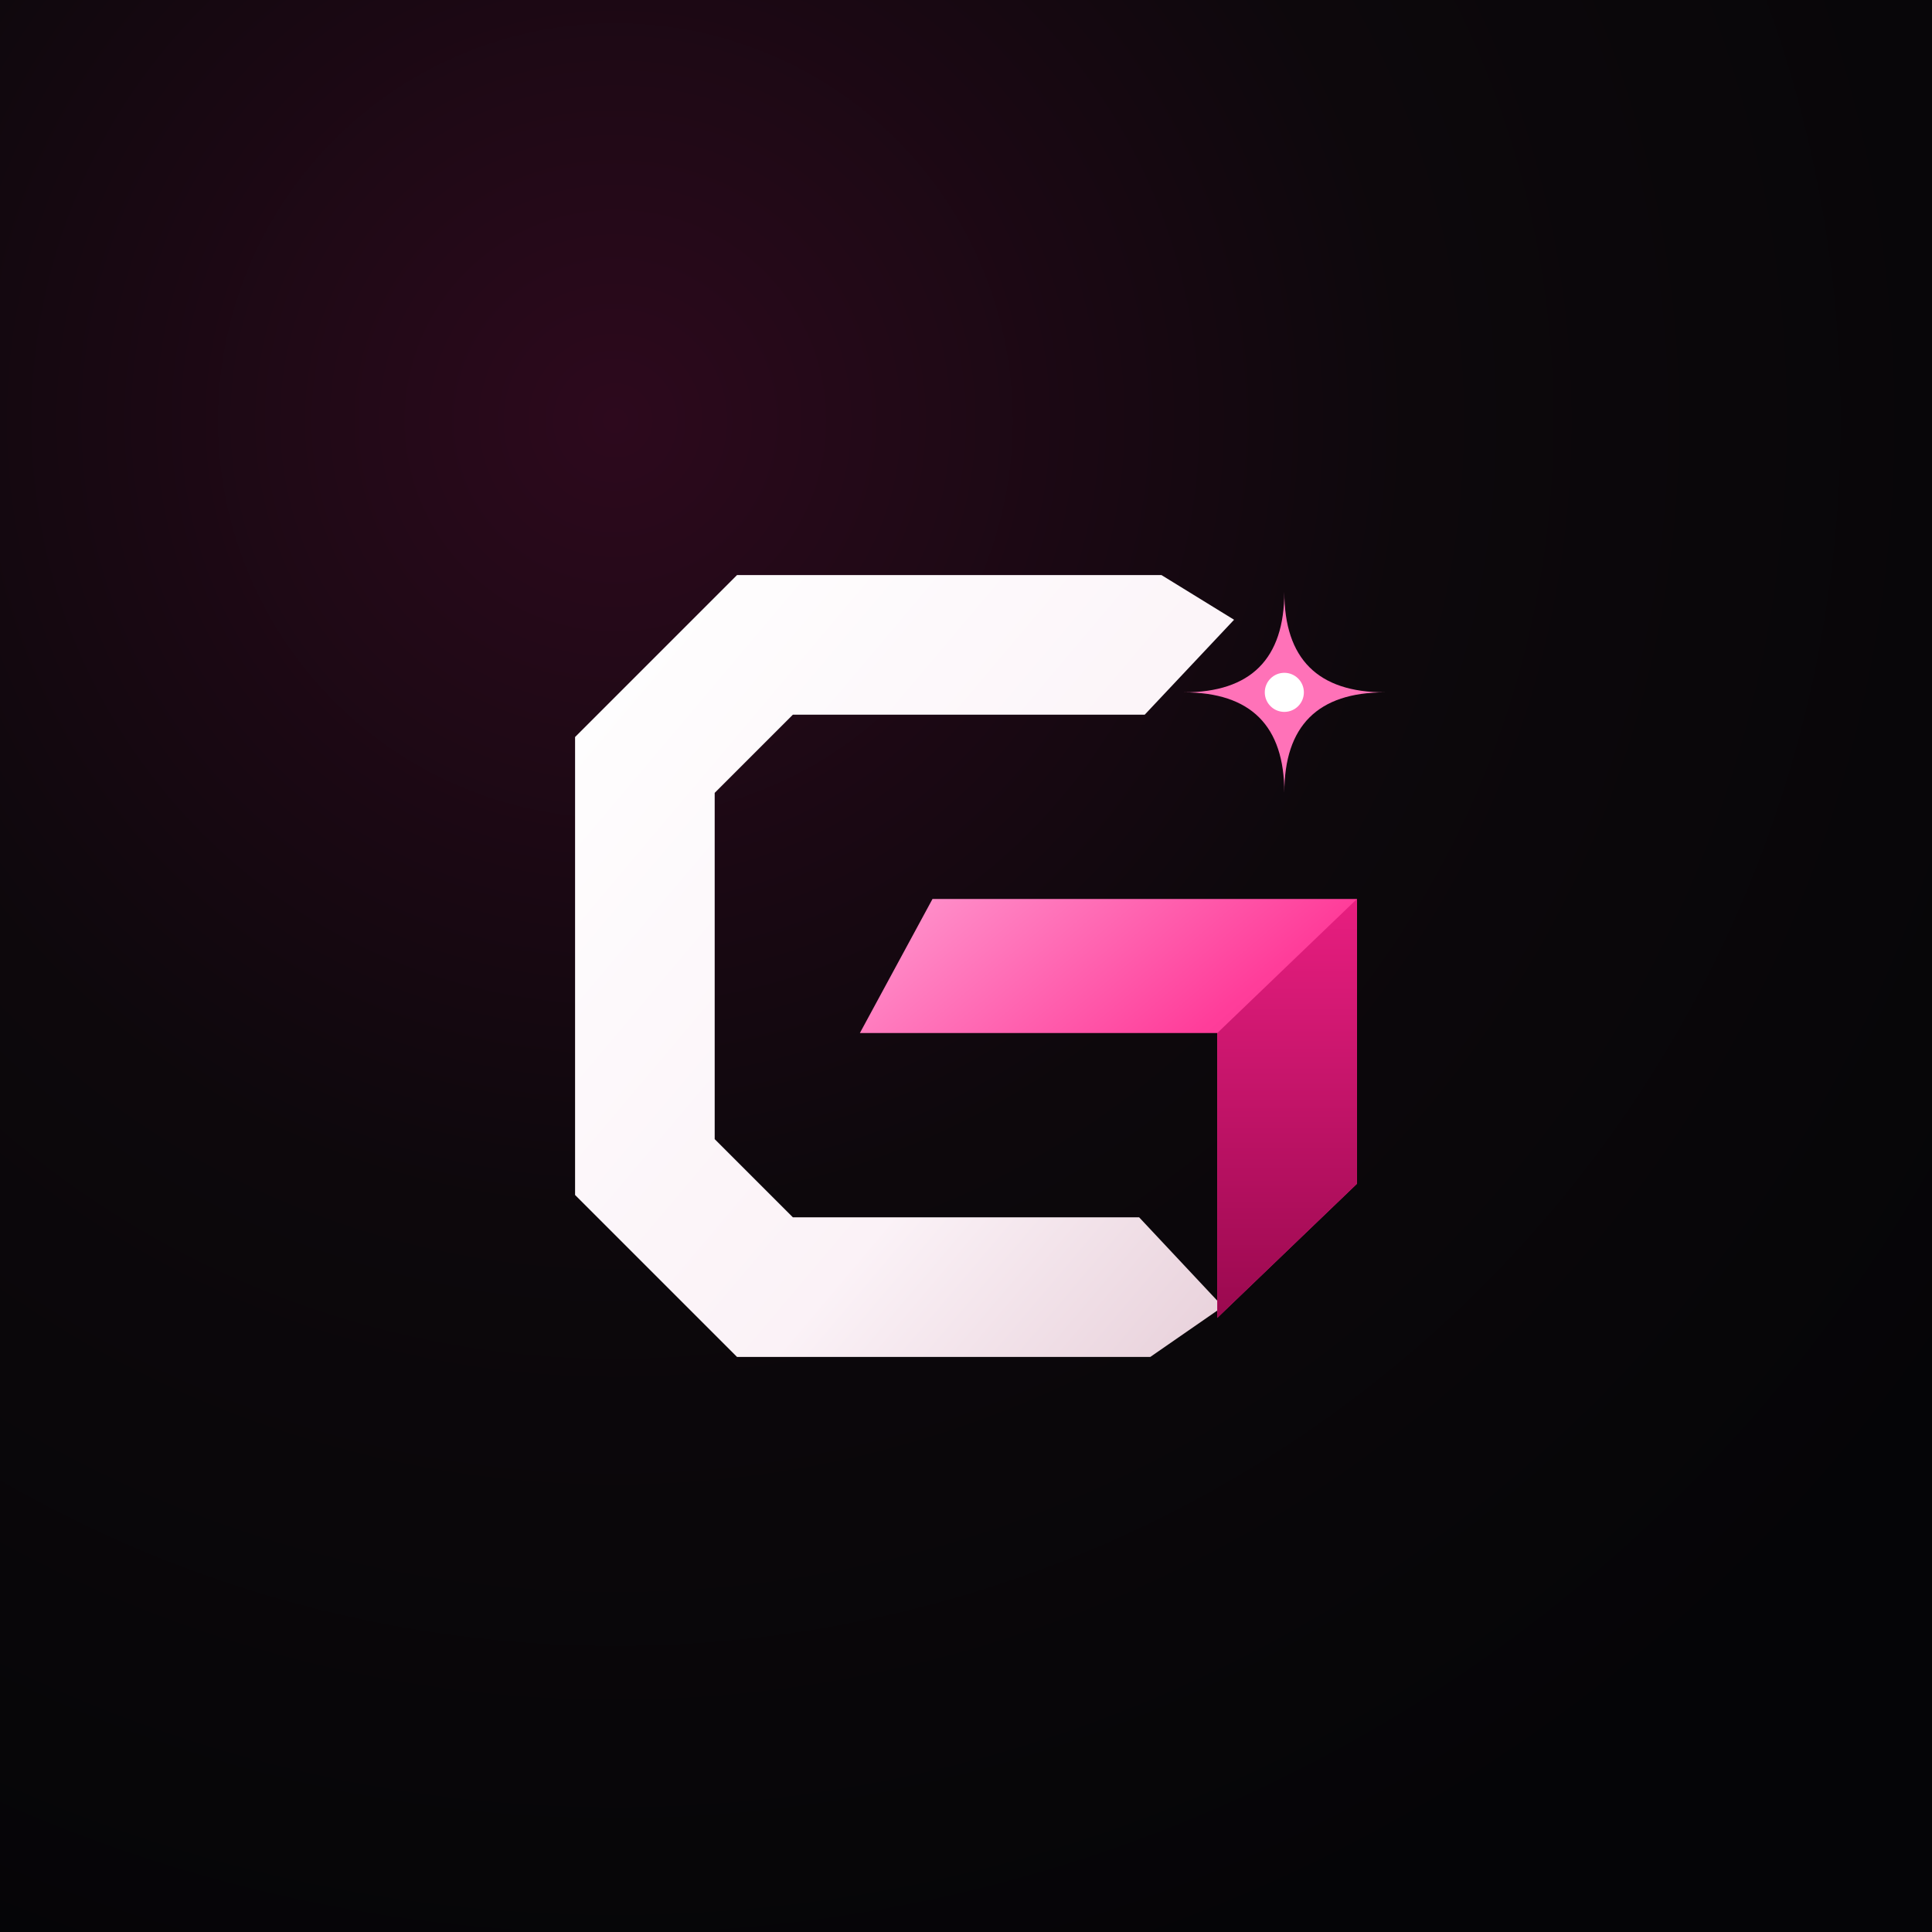
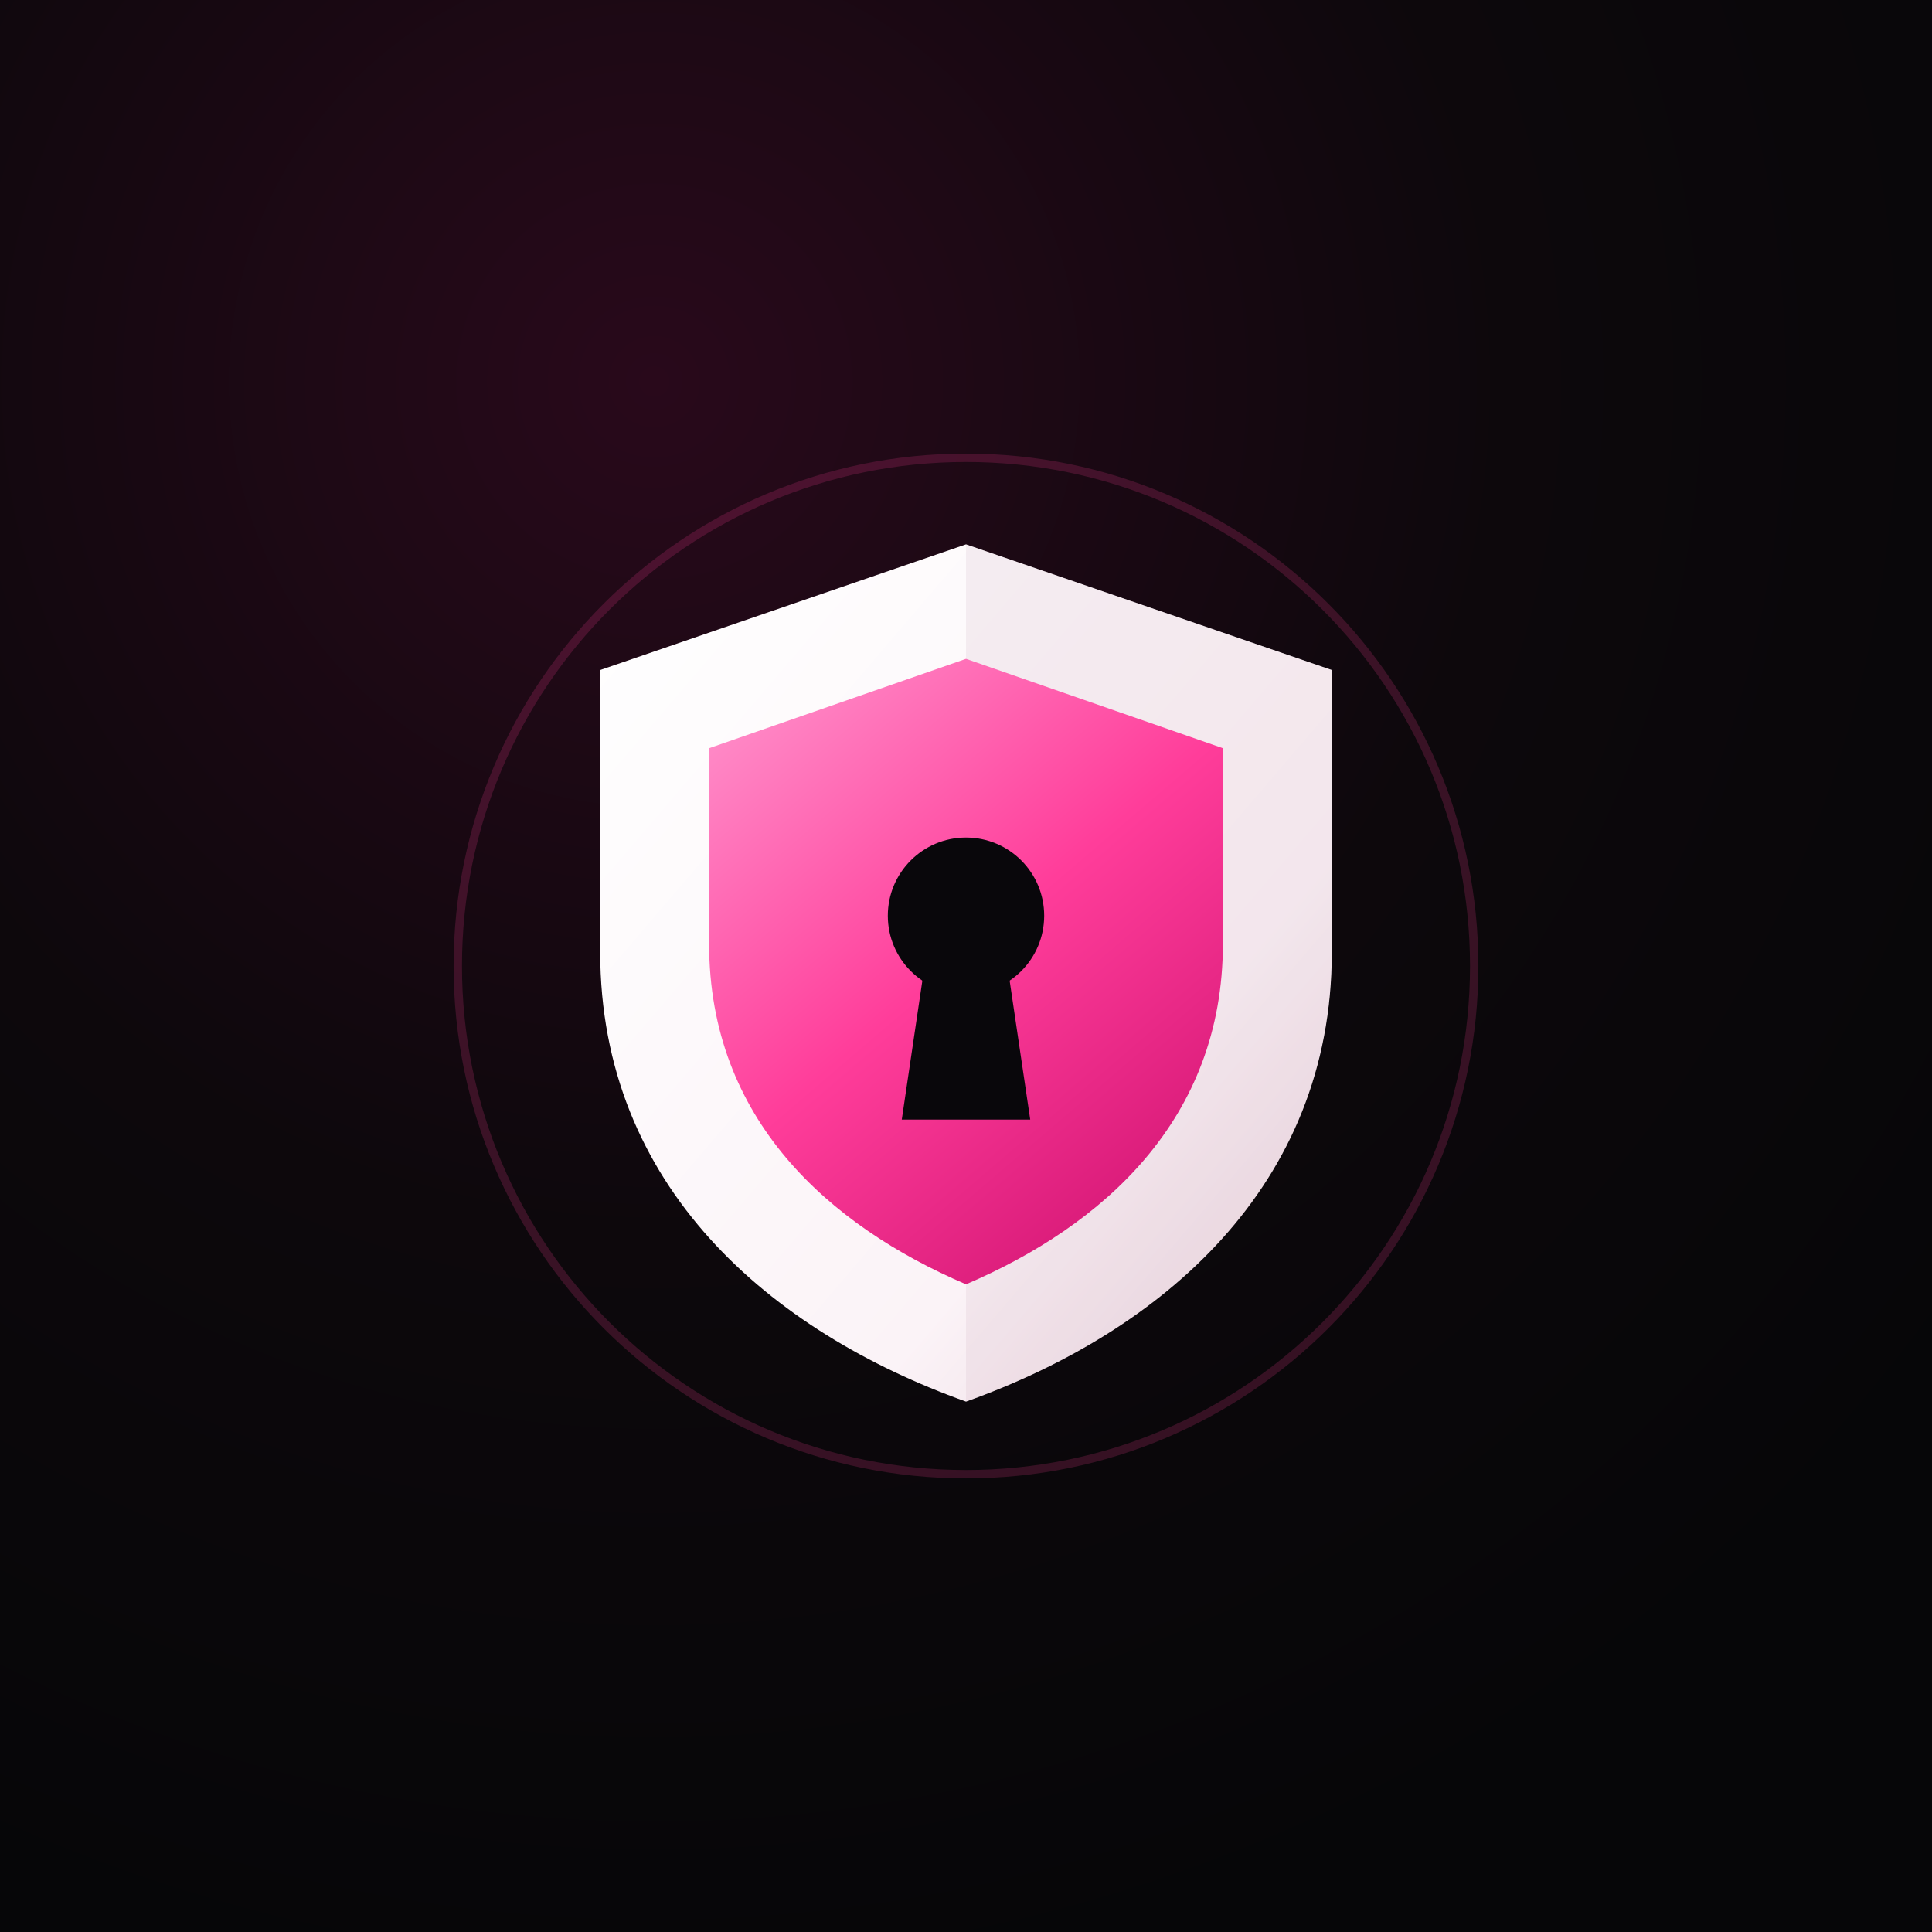
<svg xmlns="http://www.w3.org/2000/svg" viewBox="0 0 512 512" width="512" height="512">
  <defs>
-     <radialGradient id="ga-obs-bg-m" cx="32%" cy="22%" r="85%">
-       <stop offset="0%" stop-color="#2D091D" />
-       <stop offset="48%" stop-color="#0D080C" />
-       <stop offset="100%" stop-color="#050507" />
+     <radialGradient id="ga-obs-bg-m" cx="34%" cy="20%" r="84%">
+       <stop offset="0%" stop-color="#29091B" />
+       <stop offset="52%" stop-color="#0D080C" />
+       <stop offset="100%" stop-color="#060608" />
    </radialGradient>
-     <linearGradient id="ga-pearl-top-m" x1="0%" y1="0%" x2="100%" y2="100%">
+     <linearGradient id="ga-pearl-m" x1="0%" y1="0%" x2="100%" y2="100%">
      <stop offset="0%" stop-color="#FFFFFF" />
-       <stop offset="65%" stop-color="#FBF2F7" />
+       <stop offset="68%" stop-color="#FBF3F7" />
      <stop offset="100%" stop-color="#E7CFD9" />
    </linearGradient>
-     <linearGradient id="ga-neon-top-m" x1="0%" y1="0%" x2="100%" y2="100%">
-       <stop offset="0%" stop-color="#FF9AD0" />
-       <stop offset="50%" stop-color="#FF3D9A" />
-       <stop offset="100%" stop-color="#E01878" />
-     </linearGradient>
-     <linearGradient id="ga-neon-deep-m" x1="0%" y1="0%" x2="0%" y2="100%">
-       <stop offset="0%" stop-color="#E81E80" />
-       <stop offset="100%" stop-color="#9A094F" />
+     <linearGradient id="ga-pink-core-m" x1="15%" y1="0%" x2="85%" y2="100%">
+       <stop offset="0%" stop-color="#FF8CC8" />
+       <stop offset="48%" stop-color="#FF3D9A" />
+       <stop offset="100%" stop-color="#D11372" />
    </linearGradient>
  </defs>
  <rect width="512" height="512" fill="url(#ga-obs-bg-m)" />
  <g transform="translate(256 256) scale(0.74) translate(-256 -256)">
-     <path d="M 352 132 L 320 166 L 194 166 L 166 194 L 166 318 L 194 346 L 318 346 L 348 378 L 322 396 L 174 396 L 116 338 L 116 174 L 174 116 L 326 116 Z" fill="url(#ga-pearl-top-m)" />
-     <path d="M 244 232 L 396 232 L 396 334 L 346 382 L 346 280 L 218 280 Z" fill="url(#ga-neon-top-m)" />
-     <path d="M 346 280 L 396 232 L 396 334 L 346 382 Z" fill="url(#ga-neon-deep-m)" />
-     <path d="M 370 122 Q 370 158 406 158 Q 370 158 370 194 Q 370 158 334 158 Q 370 158 370 122 Z" fill="#FF72B8" />
-     <circle cx="370" cy="158" r="7" fill="#FFFFFF" />
+     <circle cx="256" cy="256" r="182" fill="none" stroke="#FF3D9A" stroke-opacity="0.18" stroke-width="3" />
+     <path d="M 256 105 L 387 150 L 387 251 C 387 335 326 387 256 412 C 186 387 125 335 125 251 L 125 150 Z" fill="url(#ga-pearl-m)" />
+     <path d="M 256 105 L 387 150 L 387 251 C 387 335 326 387 256 412 Z" fill="#D2B6C5" opacity="0.20" />
+     <path d="M 256 146 L 348 178 L 348 248 C 348 311 305 349 256 370 C 207 349 164 311 164 248 L 164 178 Z" fill="url(#ga-pink-core-m)" />
+     <circle cx="256" cy="238" r="28" fill="#09070B" />
+     <path d="M 241 257 L 271 257 L 279 311 L 233 311 Z" fill="#09070B" />
  </g>
</svg>
